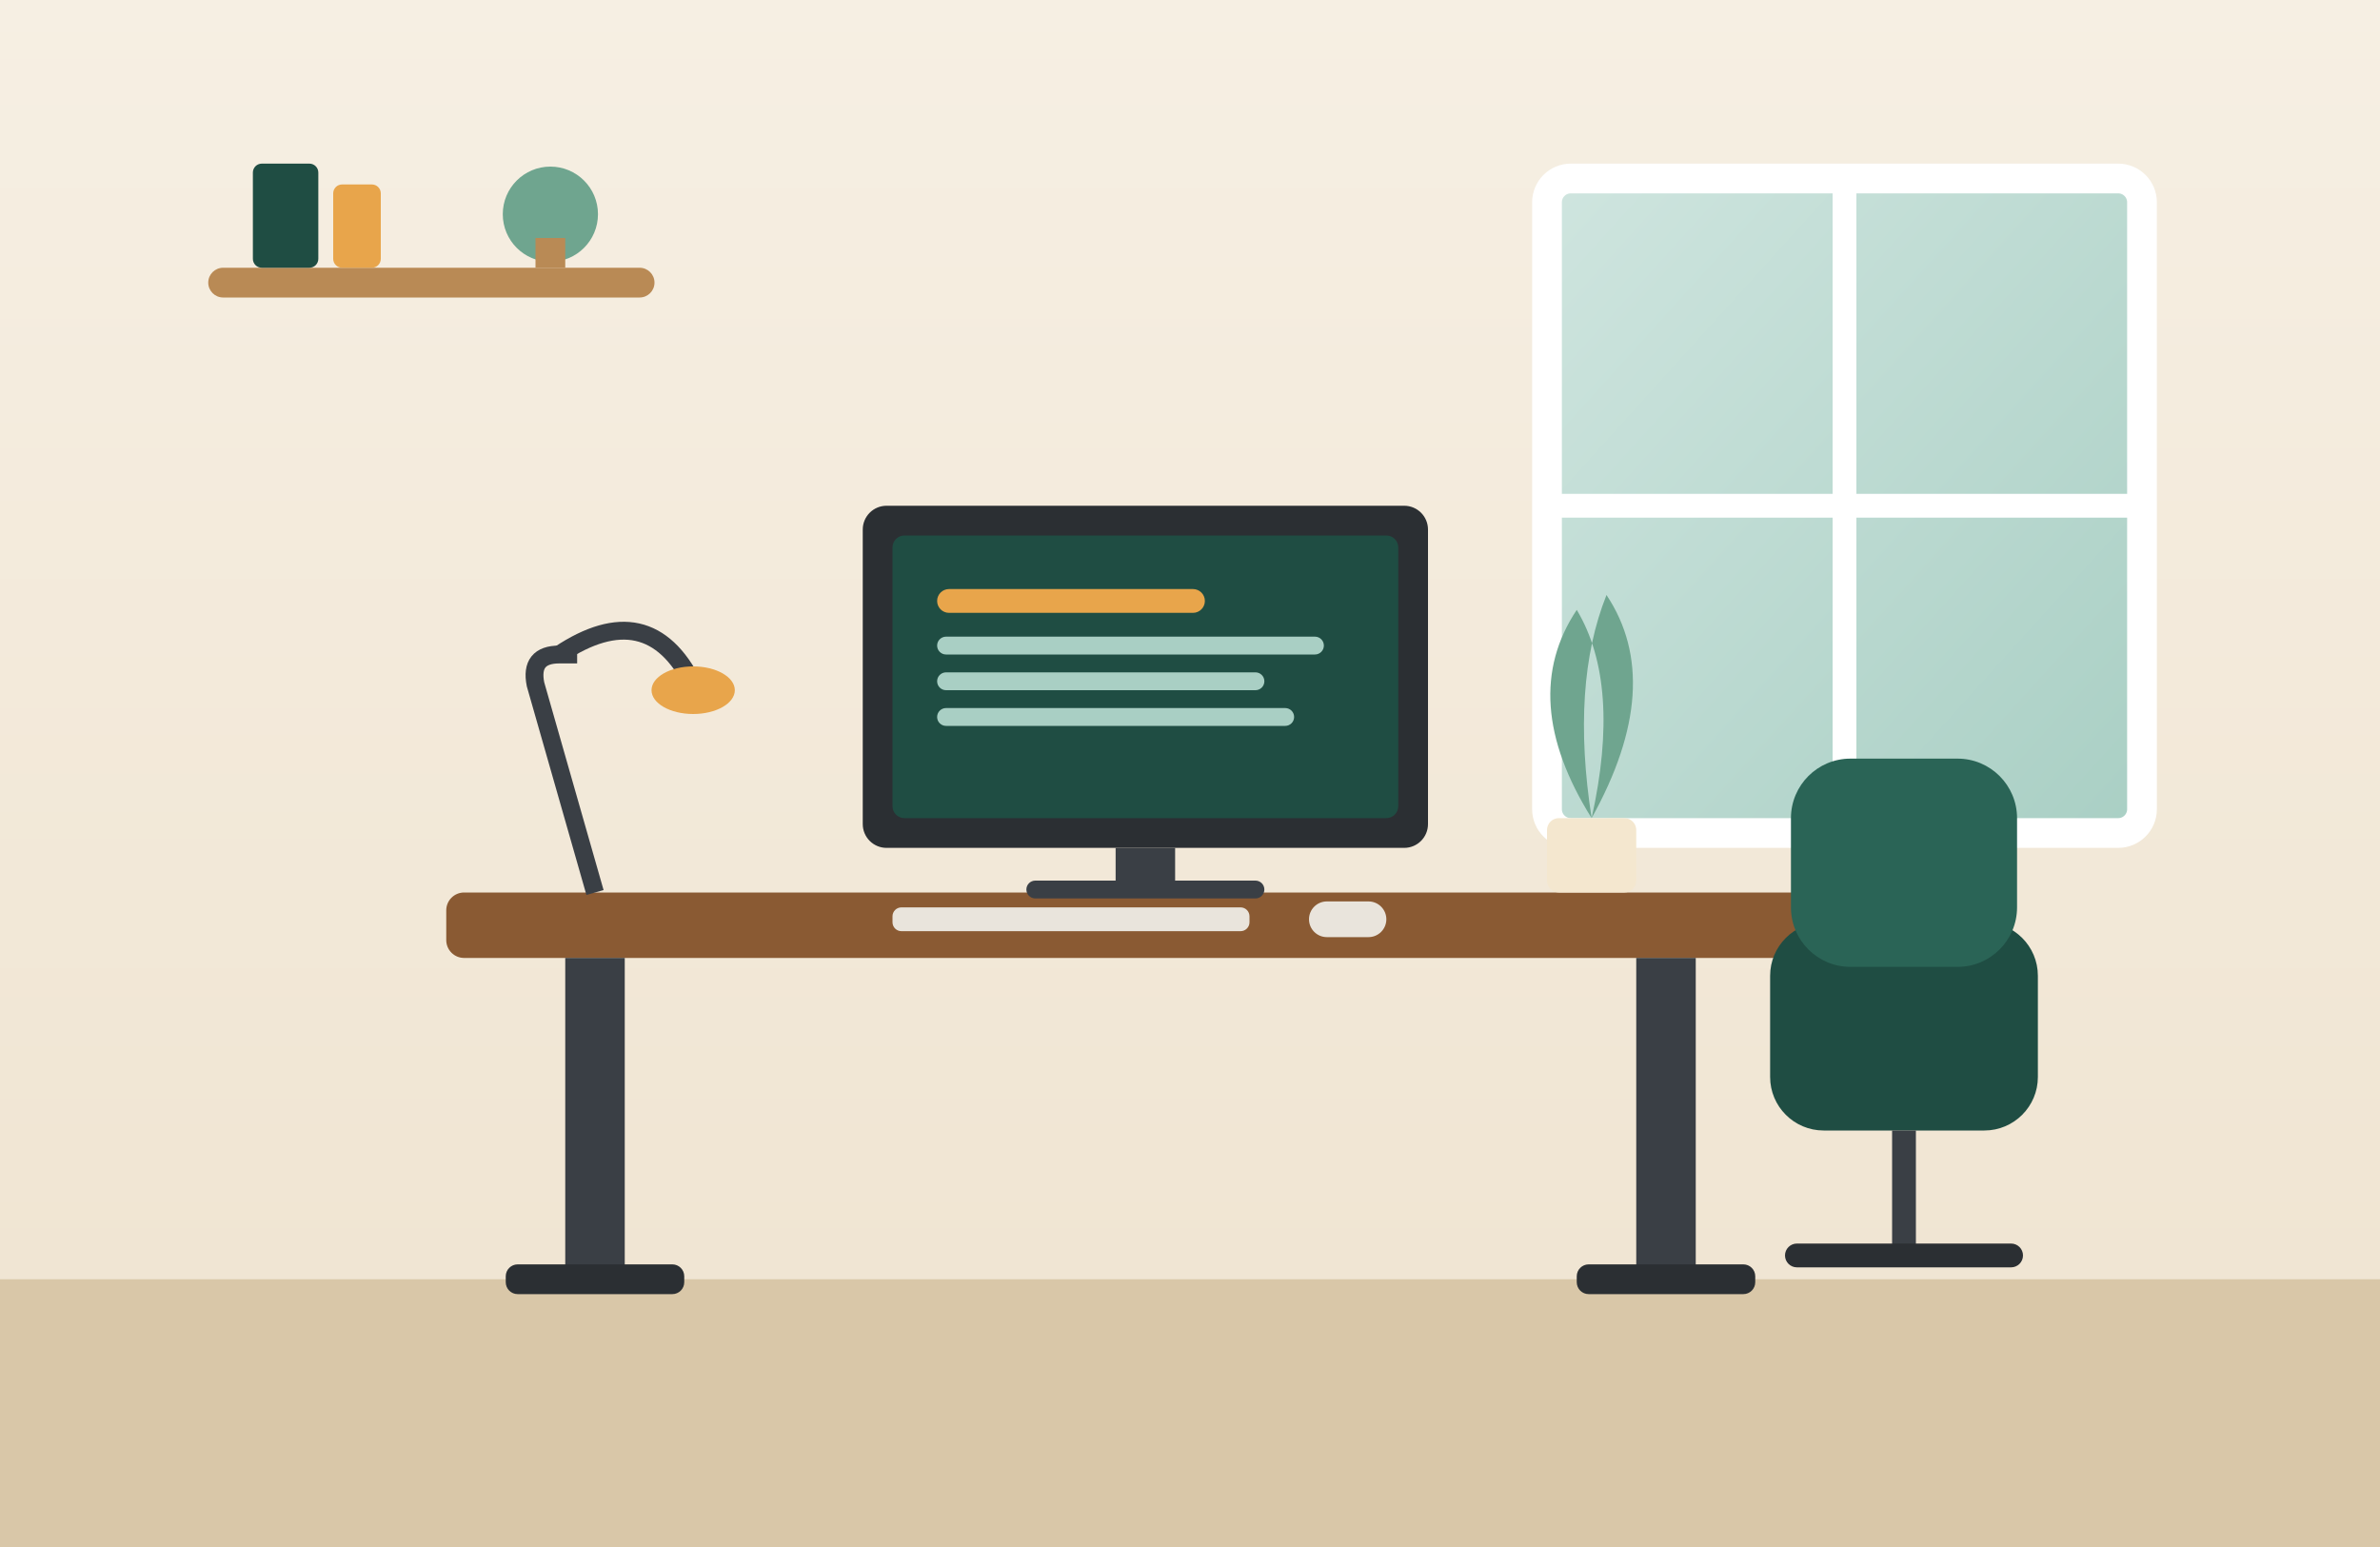
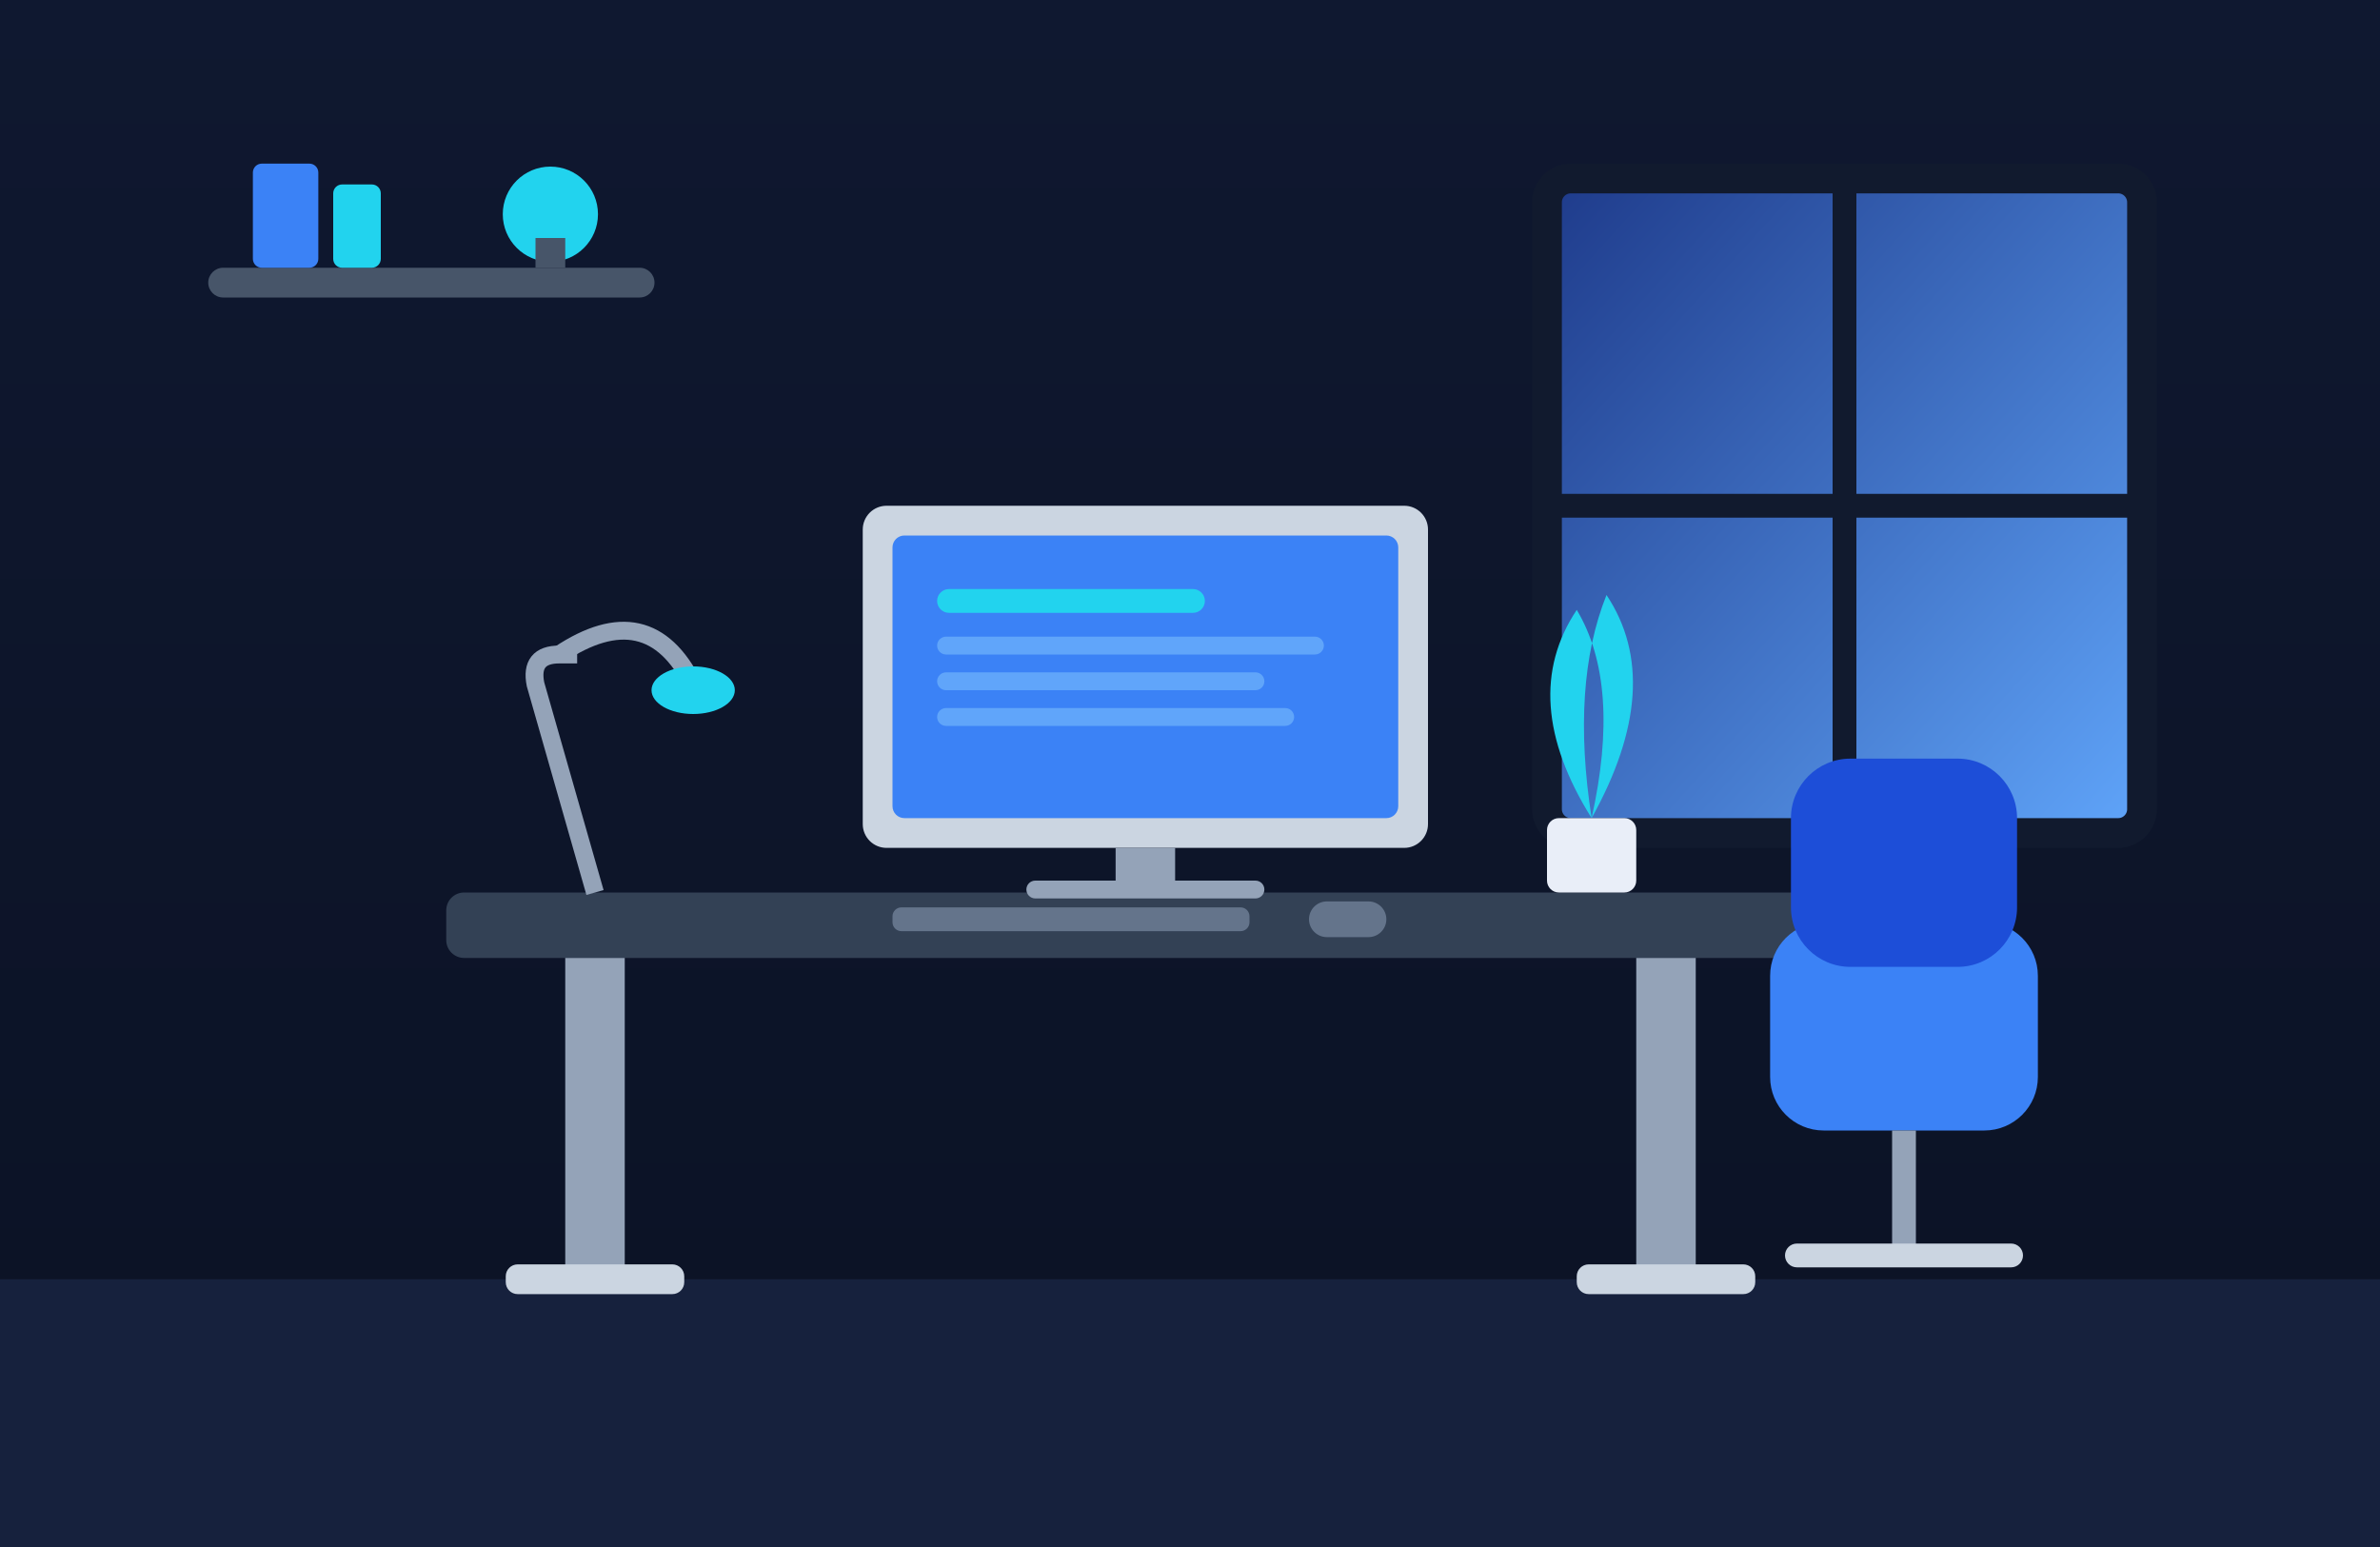
<svg xmlns="http://www.w3.org/2000/svg" viewBox="0 0 800 520">
  <defs>
    <linearGradient id="w" x1="0" y1="0" x2="0" y2="1">
-       <stop offset="0" stop-color="#f6efe3" />
-       <stop offset="1" stop-color="#efe3cf" />
+       <stop offset="0" stop-color="#0f1830" />
+       <stop offset="1" stop-color="#0b1224" />
    </linearGradient>
    <linearGradient id="win" x1="0" y1="0" x2="1" y2="1">
-       <stop offset="0" stop-color="#cfe5df" />
-       <stop offset="1" stop-color="#a9cfc4" />
+       <stop offset="0" stop-color="#1e3a8a" />
+       <stop offset="1" stop-color="#60a5fa" />
    </linearGradient>
  </defs>
  <rect width="800" height="520" fill="url(#w)" />
-   <rect y="430" width="800" height="90" fill="#d9c7a8" />
-   <rect x="520" y="60" width="200" height="220" rx="8" fill="url(#win)" stroke="#fff" stroke-width="10" />
-   <line x1="620" y1="60" x2="620" y2="280" stroke="#fff" stroke-width="8" />
-   <line x1="520" y1="170" x2="720" y2="170" stroke="#fff" stroke-width="8" />
-   <rect x="70" y="90" width="150" height="10" rx="5" fill="#b98a55" />
-   <rect x="85" y="55" width="22" height="35" rx="3" fill="#1f4d43" />
-   <rect x="112" y="62" width="16" height="28" rx="3" fill="#e8a54b" />
-   <circle cx="185" cy="72" r="16" fill="#6fa58f" />
-   <rect x="180" y="80" width="10" height="10" fill="#b98a55" />
-   <rect x="150" y="300" width="460" height="22" rx="6" fill="#8a5a33" />
-   <rect x="190" y="322" width="20" height="108" fill="#3a3f45" />
-   <rect x="550" y="322" width="20" height="108" fill="#3a3f45" />
-   <rect x="170" y="425" width="60" height="10" rx="4" fill="#2b2f33" />
-   <rect x="530" y="425" width="60" height="10" rx="4" fill="#2b2f33" />
-   <rect x="290" y="170" width="190" height="115" rx="8" fill="#2b2f33" />
-   <rect x="300" y="180" width="170" height="95" rx="4" fill="#1f4d43" />
-   <rect x="315" y="198" width="90" height="8" rx="4" fill="#e8a54b" />
-   <rect x="315" y="214" width="130" height="6" rx="3" fill="#a9cfc4" />
-   <rect x="315" y="226" width="110" height="6" rx="3" fill="#a9cfc4" />
-   <rect x="315" y="238" width="120" height="6" rx="3" fill="#a9cfc4" />
-   <rect x="375" y="285" width="20" height="15" fill="#3a3f45" />
-   <rect x="345" y="296" width="80" height="6" rx="3" fill="#3a3f45" />
-   <rect x="300" y="305" width="120" height="8" rx="3" fill="#e9e4dc" />
-   <rect x="440" y="303" width="26" height="12" rx="6" fill="#e9e4dc" />
-   <path d="M200 300 l-20 -70 q-2 -10 8 -10 l6 0" stroke="#3a3f45" stroke-width="6" fill="none" />
-   <path d="M188 220 q30 -20 45 10" stroke="#3a3f45" stroke-width="6" fill="none" />
-   <ellipse cx="233" cy="232" rx="14" ry="8" fill="#e8a54b" />
-   <rect x="520" y="275" width="30" height="25" rx="4" fill="#f4e7cf" />
-   <path d="M535 275 q-25 -40 -5 -70 q15 25 5 70 M535 275 q25 -45 5 -75 q-12 30 -5 75" fill="#6fa58f" />
+   <rect y="430" width="800" height="90" fill="#16213d" />
+   <rect x="520" y="60" width="200" height="220" rx="8" fill="url(#win)" stroke="#111a2e" stroke-width="10" />
+   <line x1="620" y1="60" x2="620" y2="280" stroke="#111a2e" stroke-width="8" />
+   <line x1="520" y1="170" x2="720" y2="170" stroke="#111a2e" stroke-width="8" />
+   <rect x="70" y="90" width="150" height="10" rx="5" fill="#475569" />
+   <rect x="85" y="55" width="22" height="35" rx="3" fill="#3b82f6" />
+   <rect x="112" y="62" width="16" height="28" rx="3" fill="#22d3ee" />
+   <circle cx="185" cy="72" r="16" fill="#22d3ee" />
+   <rect x="180" y="80" width="10" height="10" fill="#475569" />
+   <rect x="150" y="300" width="460" height="22" rx="6" fill="#334155" />
+   <rect x="190" y="322" width="20" height="108" fill="#94a3b8" />
+   <rect x="550" y="322" width="20" height="108" fill="#94a3b8" />
+   <rect x="170" y="425" width="60" height="10" rx="4" fill="#cbd5e1" />
+   <rect x="530" y="425" width="60" height="10" rx="4" fill="#cbd5e1" />
+   <rect x="290" y="170" width="190" height="115" rx="8" fill="#cbd5e1" />
+   <rect x="300" y="180" width="170" height="95" rx="4" fill="#3b82f6" />
+   <rect x="315" y="198" width="90" height="8" rx="4" fill="#22d3ee" />
+   <rect x="315" y="214" width="130" height="6" rx="3" fill="#60a5fa" />
+   <rect x="315" y="226" width="110" height="6" rx="3" fill="#60a5fa" />
+   <rect x="315" y="238" width="120" height="6" rx="3" fill="#60a5fa" />
+   <rect x="375" y="285" width="20" height="15" fill="#94a3b8" />
+   <rect x="345" y="296" width="80" height="6" rx="3" fill="#94a3b8" />
+   <rect x="300" y="305" width="120" height="8" rx="3" fill="#64748b" />
+   <rect x="440" y="303" width="26" height="12" rx="6" fill="#64748b" />
+   <path d="M200 300 l-20 -70 q-2 -10 8 -10 l6 0" stroke="#94a3b8" stroke-width="6" fill="none" />
+   <path d="M188 220 q30 -20 45 10" stroke="#94a3b8" stroke-width="6" fill="none" />
+   <ellipse cx="233" cy="232" rx="14" ry="8" fill="#22d3ee" />
+   <rect x="520" y="275" width="30" height="25" rx="4" fill="#e9eef8" />
+   <path d="M535 275 q-25 -40 -5 -70 q15 25 5 70 M535 275 q25 -45 5 -75 q-12 30 -5 75" fill="#22d3ee" />
  <g transform="translate(640 330)">
-     <rect x="-45" y="-20" width="90" height="70" rx="18" fill="#1f4d43" />
-     <rect x="-38" y="-75" width="76" height="70" rx="20" fill="#2a6456" />
-     <rect x="-4" y="50" width="8" height="40" fill="#3a3f45" />
-     <rect x="-40" y="88" width="80" height="8" rx="4" fill="#2b2f33" />
+     <rect x="-45" y="-20" width="90" height="70" rx="18" fill="#3b82f6" />
+     <rect x="-38" y="-75" width="76" height="70" rx="20" fill="#1d4ed8" />
+     <rect x="-4" y="50" width="8" height="40" fill="#94a3b8" />
+     <rect x="-40" y="88" width="80" height="8" rx="4" fill="#cbd5e1" />
  </g>
</svg>
